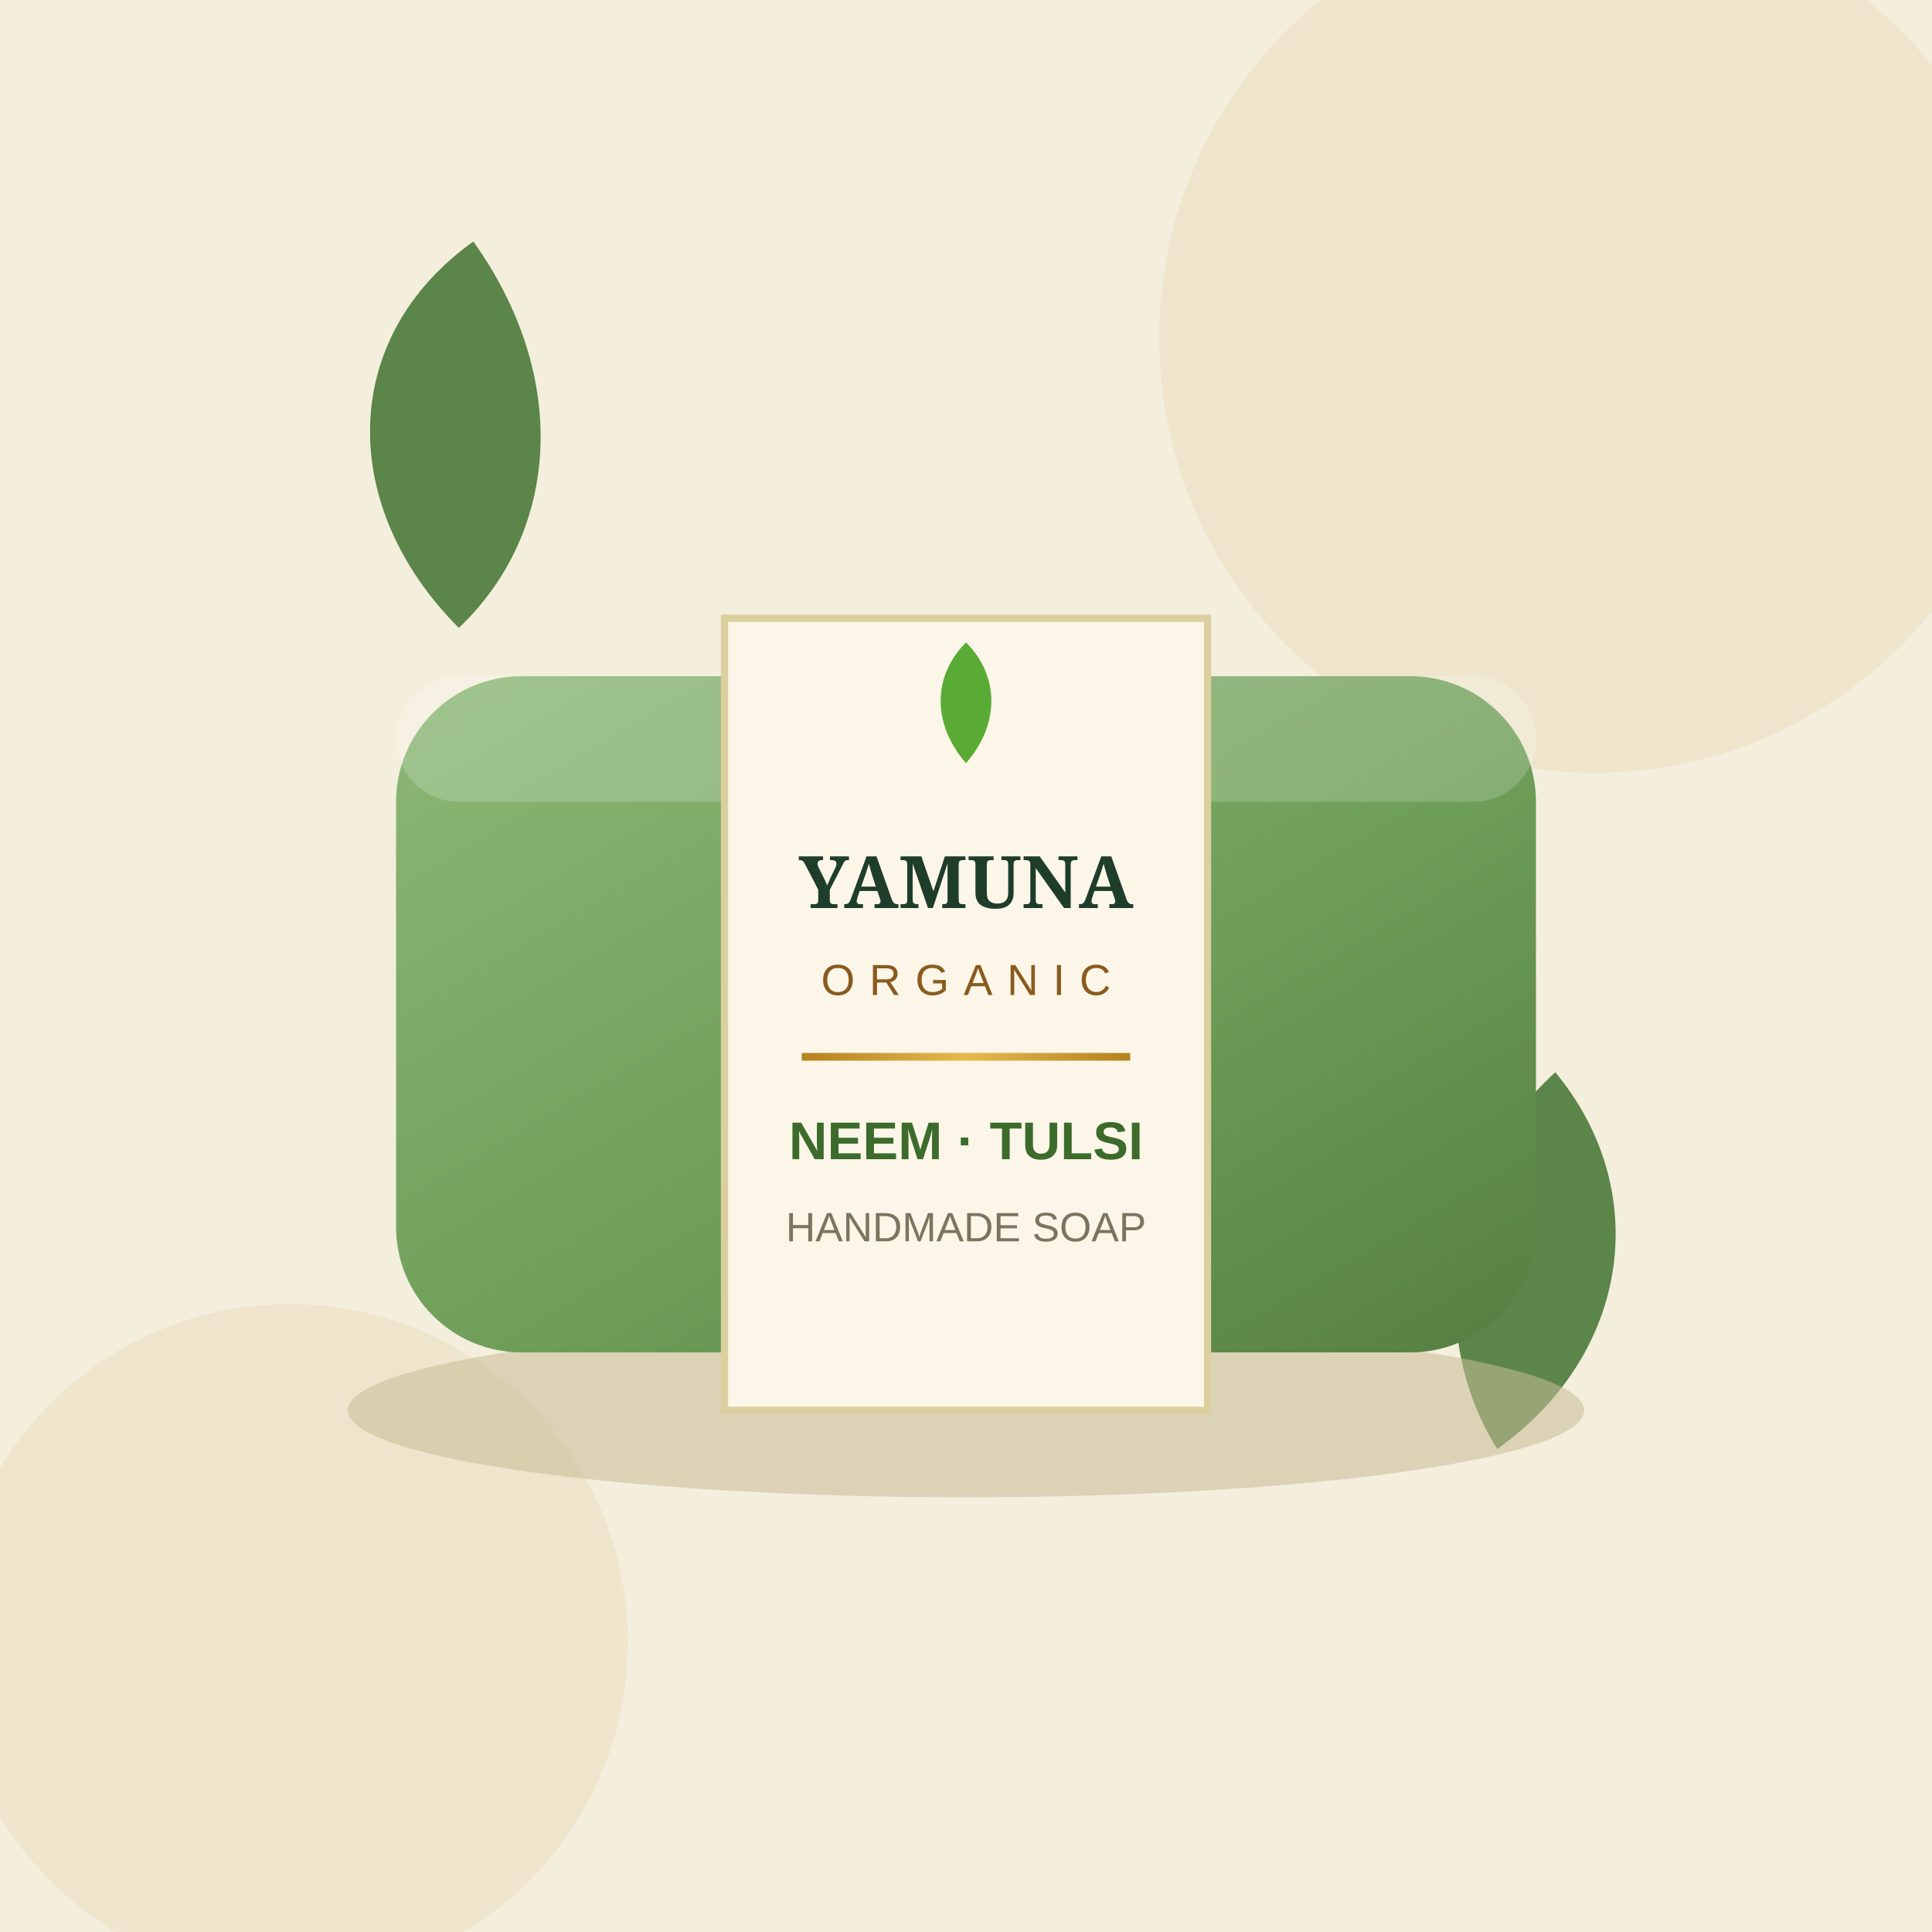
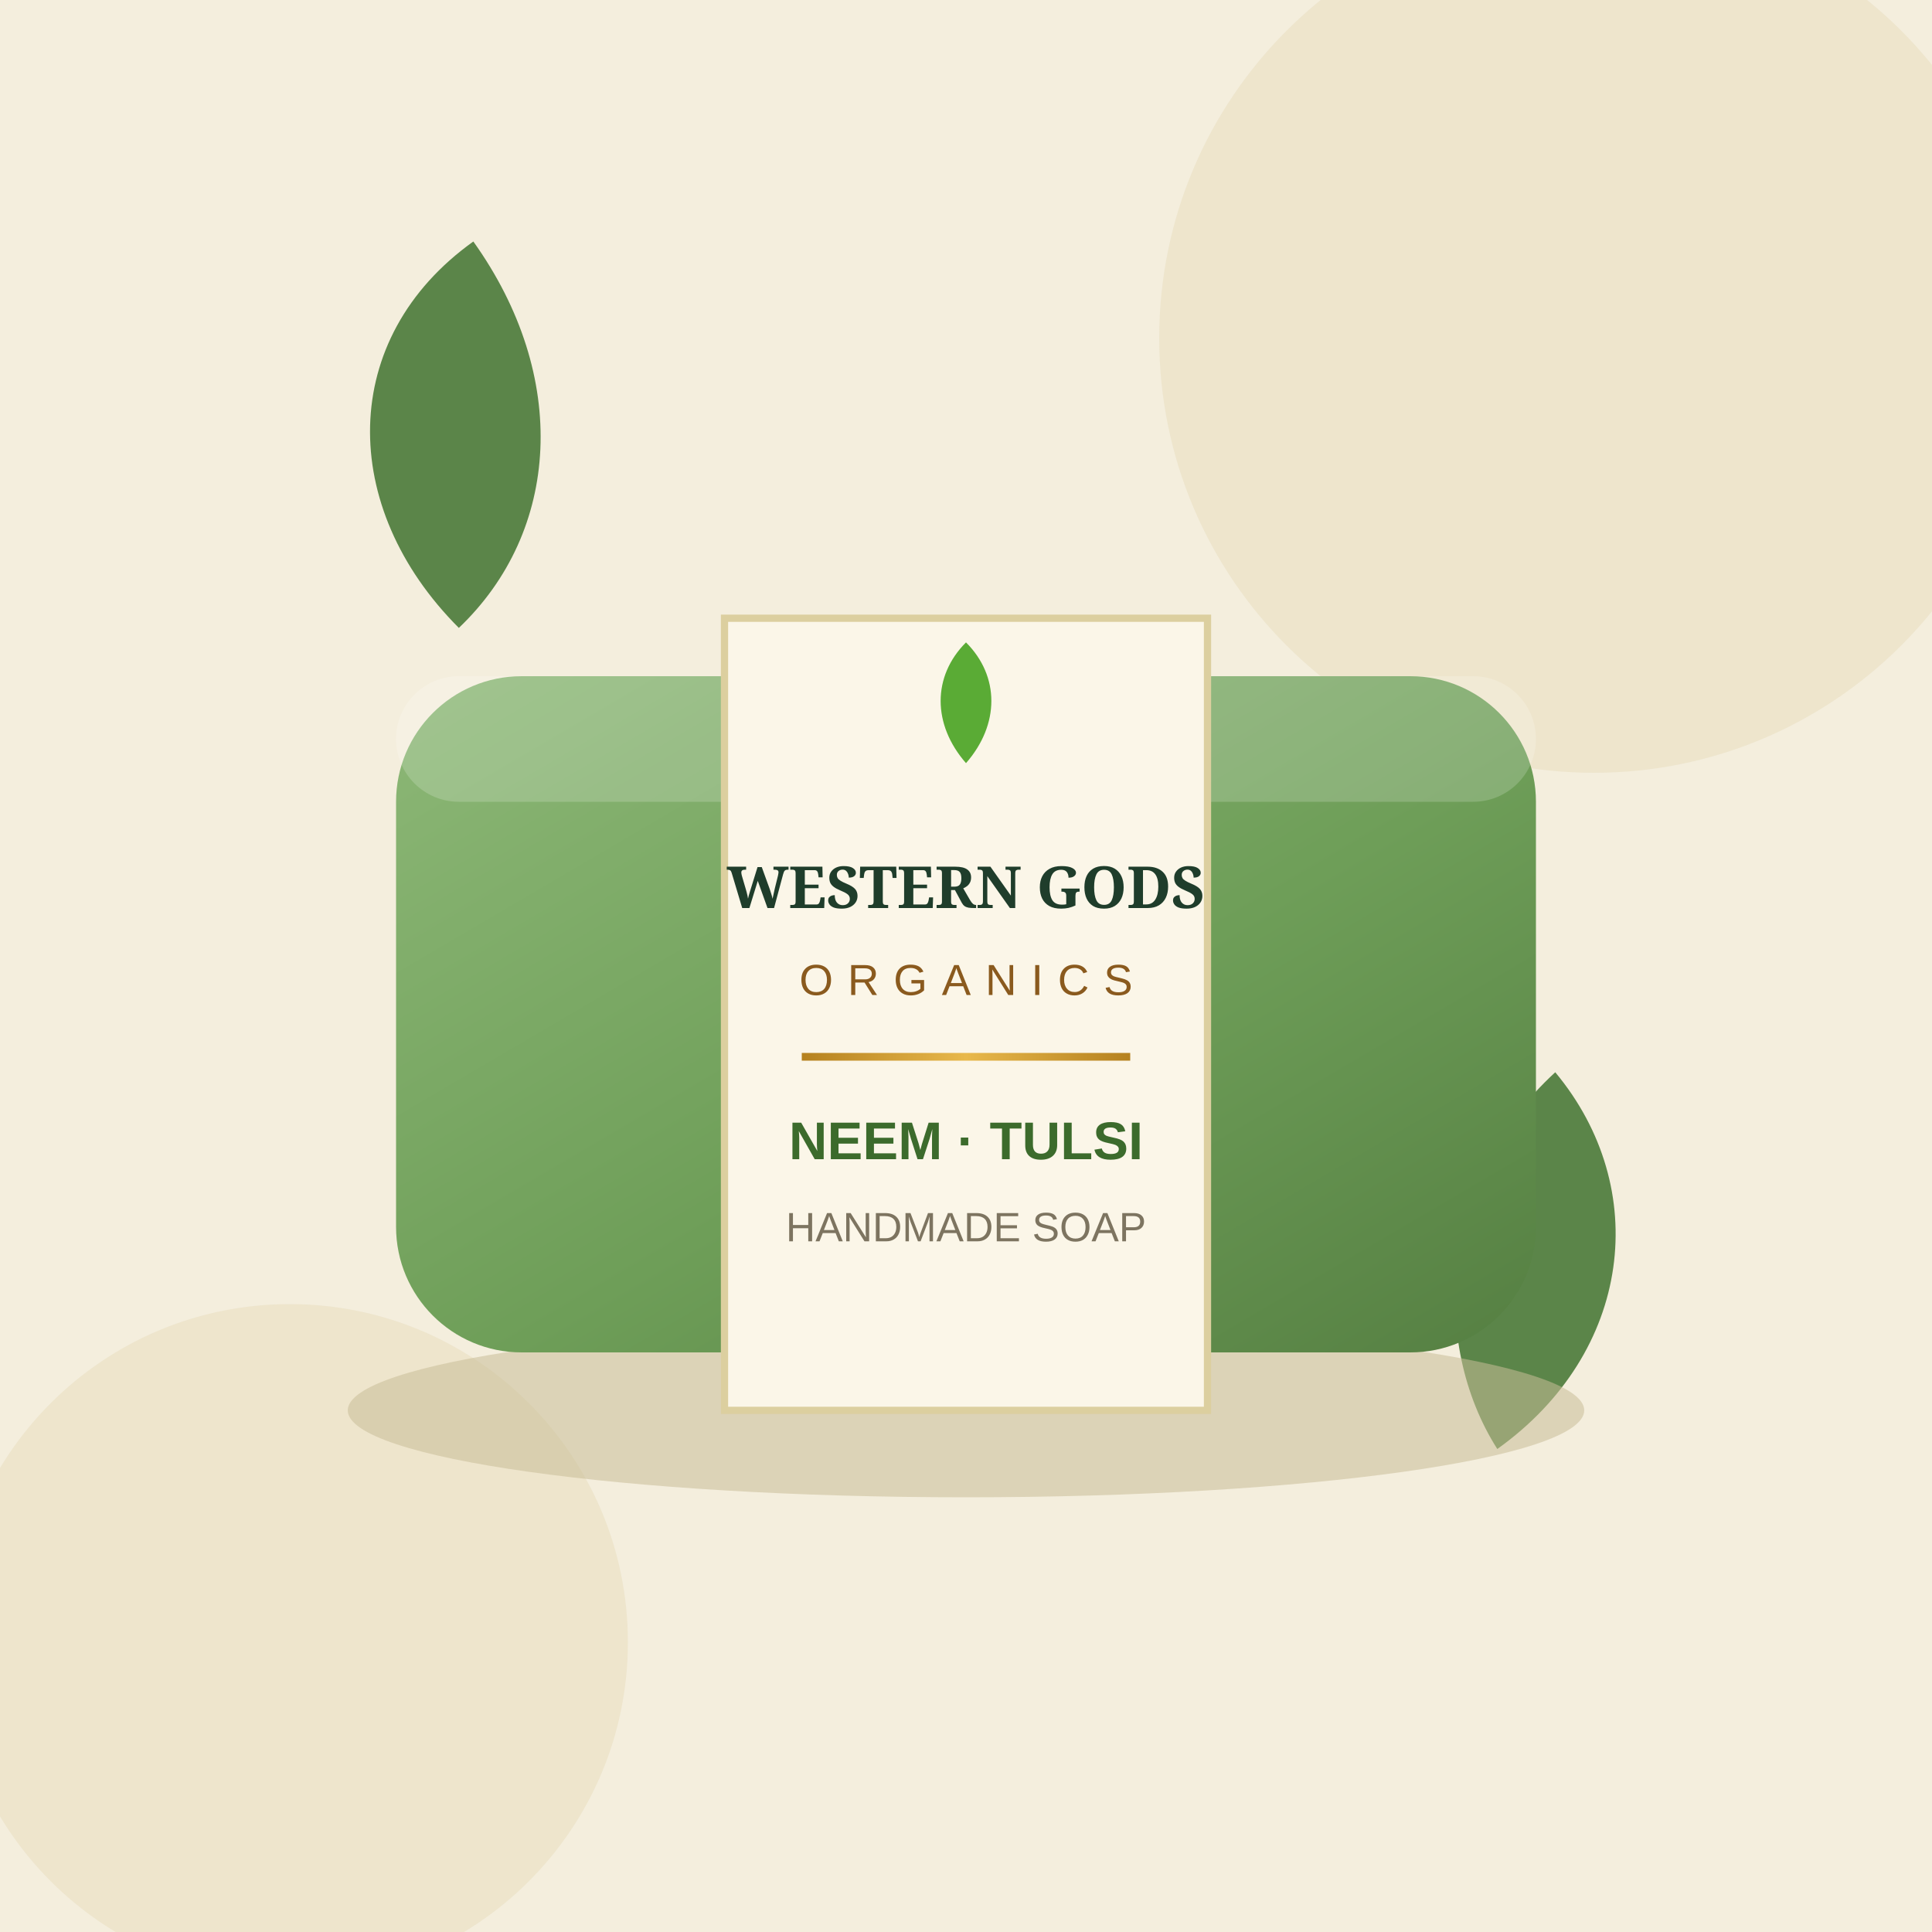
<svg xmlns="http://www.w3.org/2000/svg" width="400" height="400" viewBox="0 0 400 400">
  <defs>
    <linearGradient id="nsBar" x1="0%" y1="0%" x2="100%" y2="100%">
      <stop offset="0%" stop-color="#8db877" />
      <stop offset="55%" stop-color="#6e9e58" />
      <stop offset="100%" stop-color="#557f42" />
    </linearGradient>
    <linearGradient id="nsGold" x1="0%" y1="0%" x2="100%" y2="0%">
      <stop offset="0%" stop-color="#b5811f" />
      <stop offset="50%" stop-color="#e8b84b" />
      <stop offset="100%" stop-color="#b5811f" />
    </linearGradient>
  </defs>
  <rect width="400" height="400" fill="#f4eedd" />
  <circle cx="330" cy="70" r="90" fill="#e9dfc2" opacity="0.6" />
  <circle cx="60" cy="340" r="70" fill="#e9dfc2" opacity="0.6" />
  <g fill="#4a7a38" opacity="0.9">
    <path d="M 95 130 C 70 105, 70 70, 98 50 C 118 78, 116 110, 95 130 Z" />
    <path d="M 310 300 C 338 280, 342 246, 322 222 C 298 244, 296 278, 310 300 Z" />
  </g>
  <ellipse cx="200" cy="292" rx="128" ry="18" fill="#c9bd98" opacity="0.55" />
  <rect x="82" y="140" width="236" height="140" rx="26" fill="url(#nsBar)" />
  <rect x="82" y="140" width="236" height="26" rx="13" fill="#ffffff" opacity="0.18" />
  <rect x="150" y="128" width="100" height="164" fill="#fbf6e8" />
  <rect x="150" y="128" width="100" height="164" fill="none" stroke="#dccf9f" stroke-width="1.5" />
-   <text x="200" y="188" text-anchor="middle" font-family="Georgia,serif" font-size="15" font-weight="700" fill="#1f3d2b">YAMUNA</text>
-   <text x="200" y="206" text-anchor="middle" font-family="Arial,sans-serif" font-size="9" letter-spacing="3" fill="#8a5a1e">ORGANIC</text>
+   <text x="200" y="188" text-anchor="middle" font-family="Georgia,serif" font-size="12" font-weight="700" fill="#1f3d2b">WESTERN GODS</text>
+   <text x="200" y="206" text-anchor="middle" font-family="Arial,sans-serif" font-size="9" letter-spacing="3" fill="#8a5a1e">ORGANICS</text>
  <rect x="166" y="218" width="68" height="1.6" fill="url(#nsGold)" />
  <text x="200" y="240" text-anchor="middle" font-family="Arial,sans-serif" font-size="11" font-weight="600" fill="#3c6b2c">NEEM · TULSI</text>
  <text x="200" y="257" text-anchor="middle" font-family="Arial,sans-serif" font-size="8.5" fill="#7d7460">HANDMADE SOAP</text>
  <path d="M 200 158 C 193 150, 193 140, 200 133 C 207 140, 207 150, 200 158 Z" fill="#5aab35" />
</svg>
